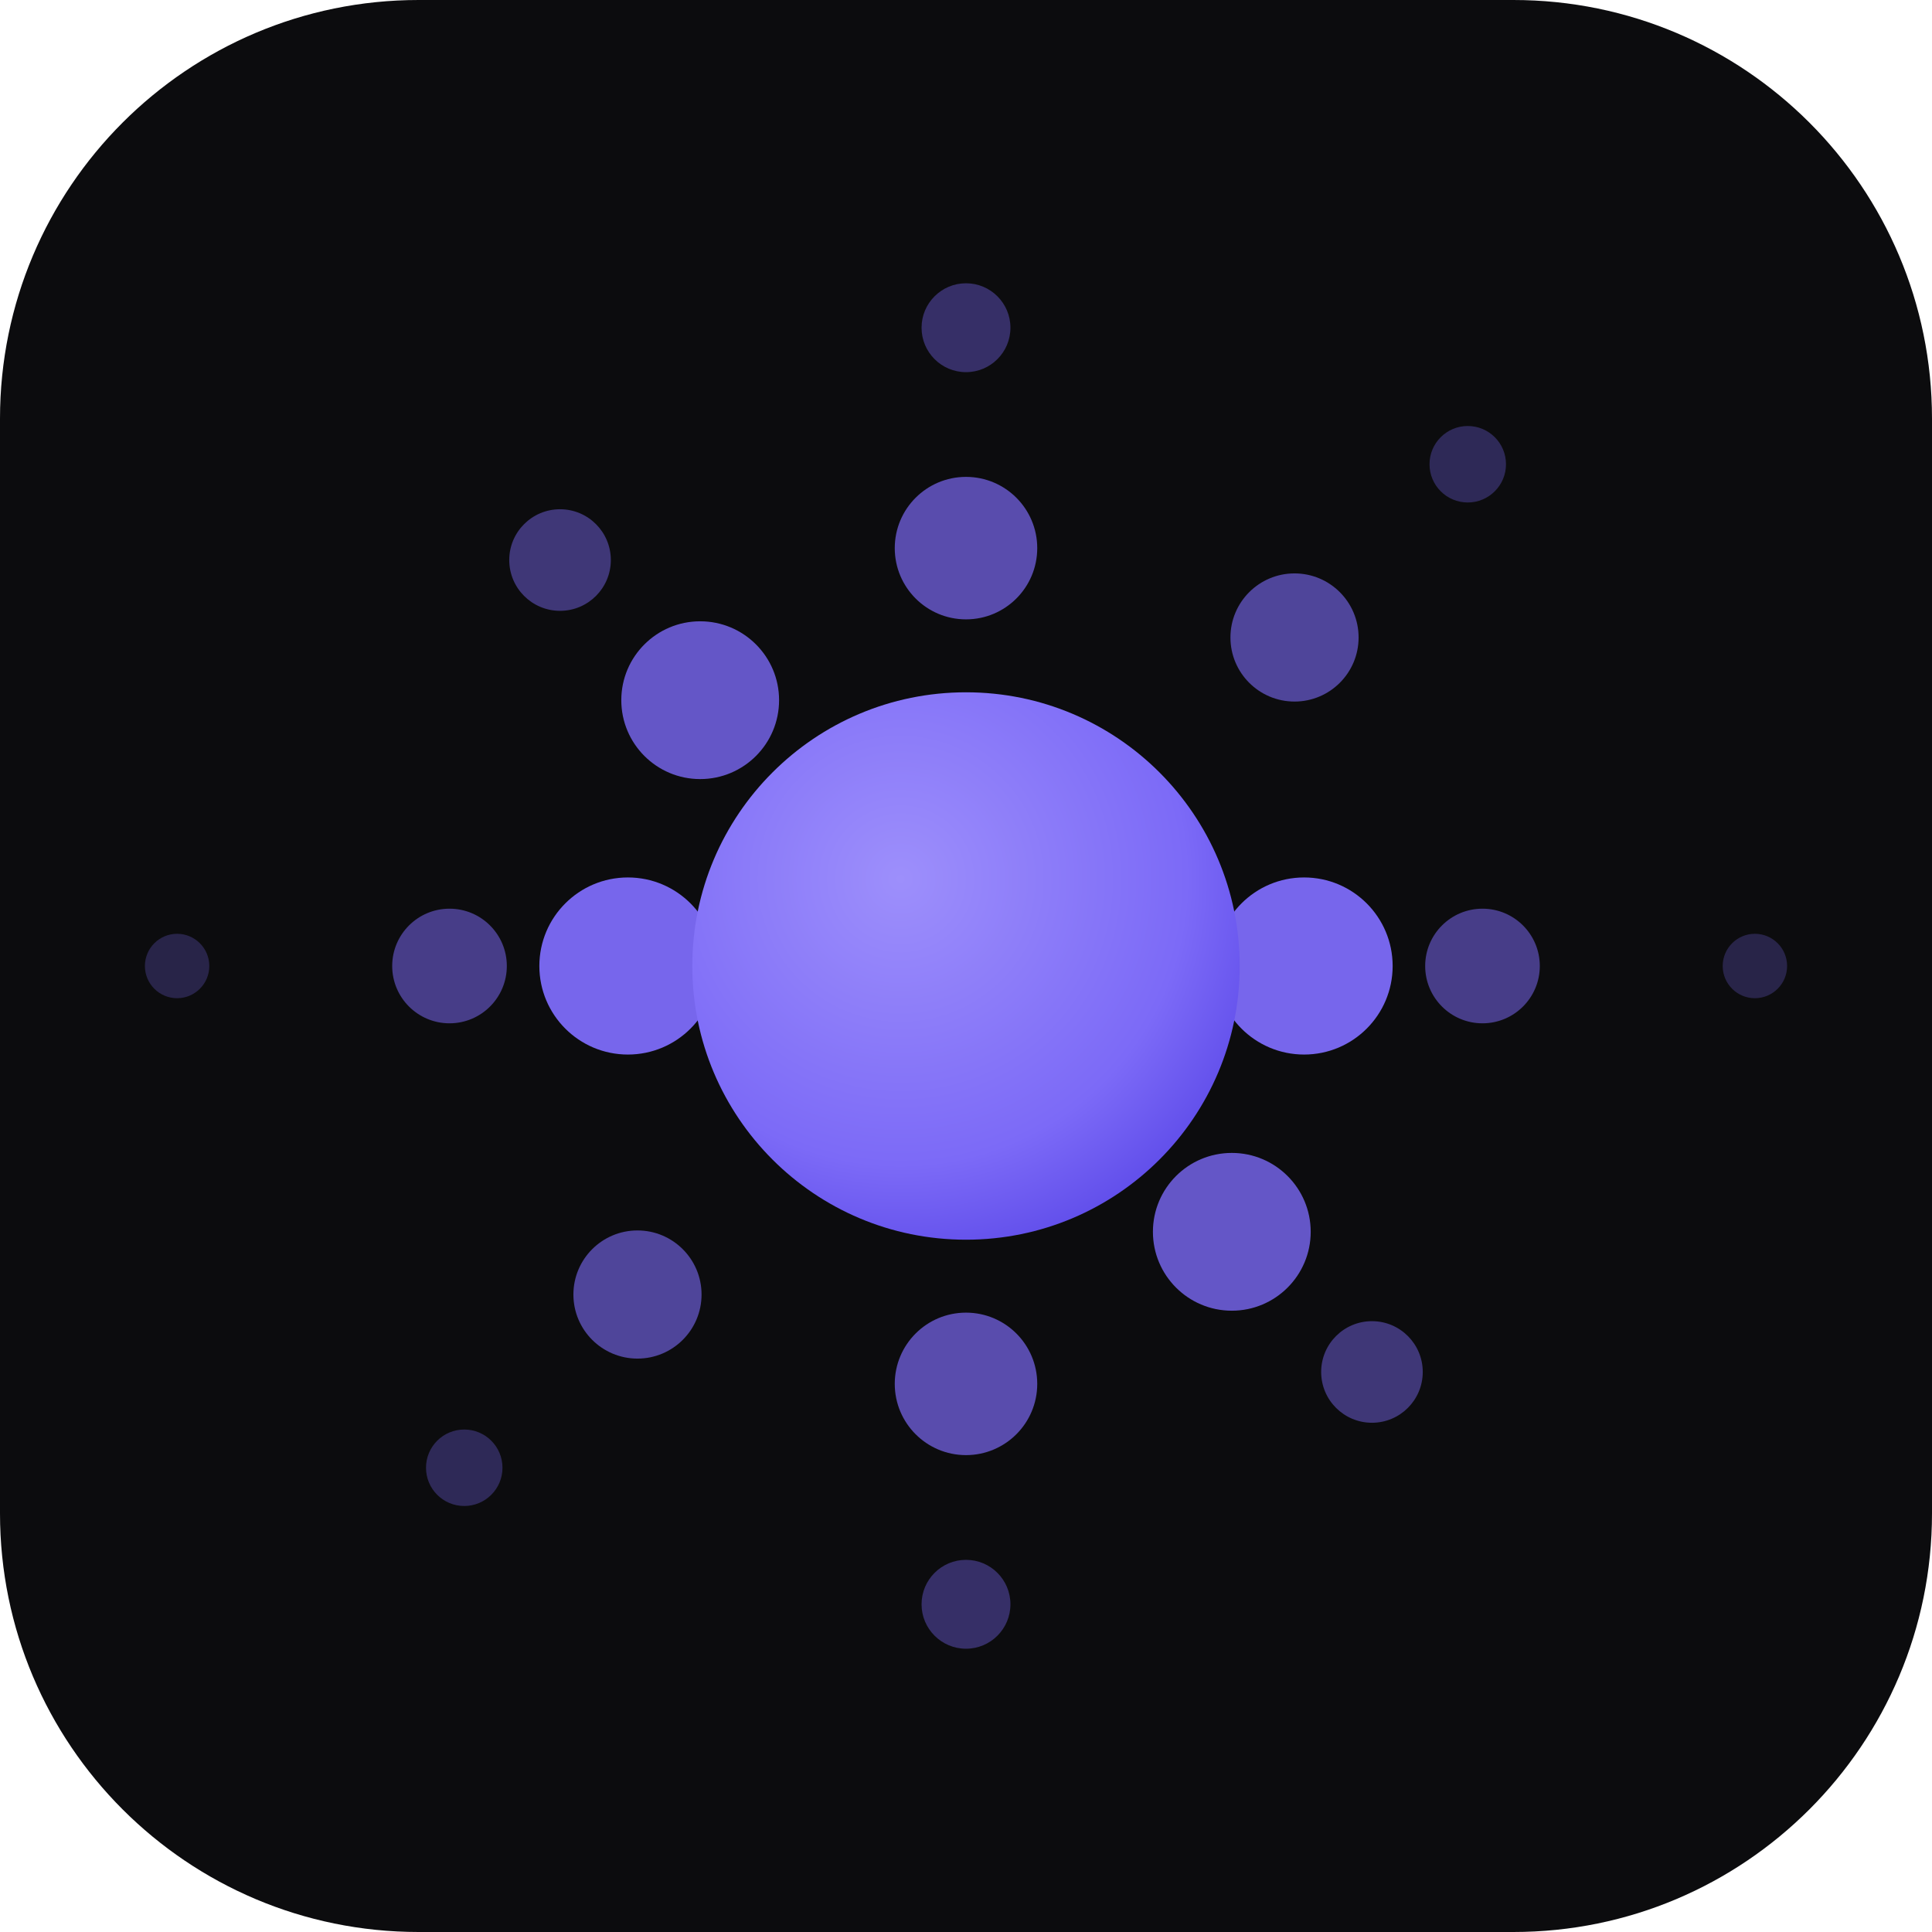
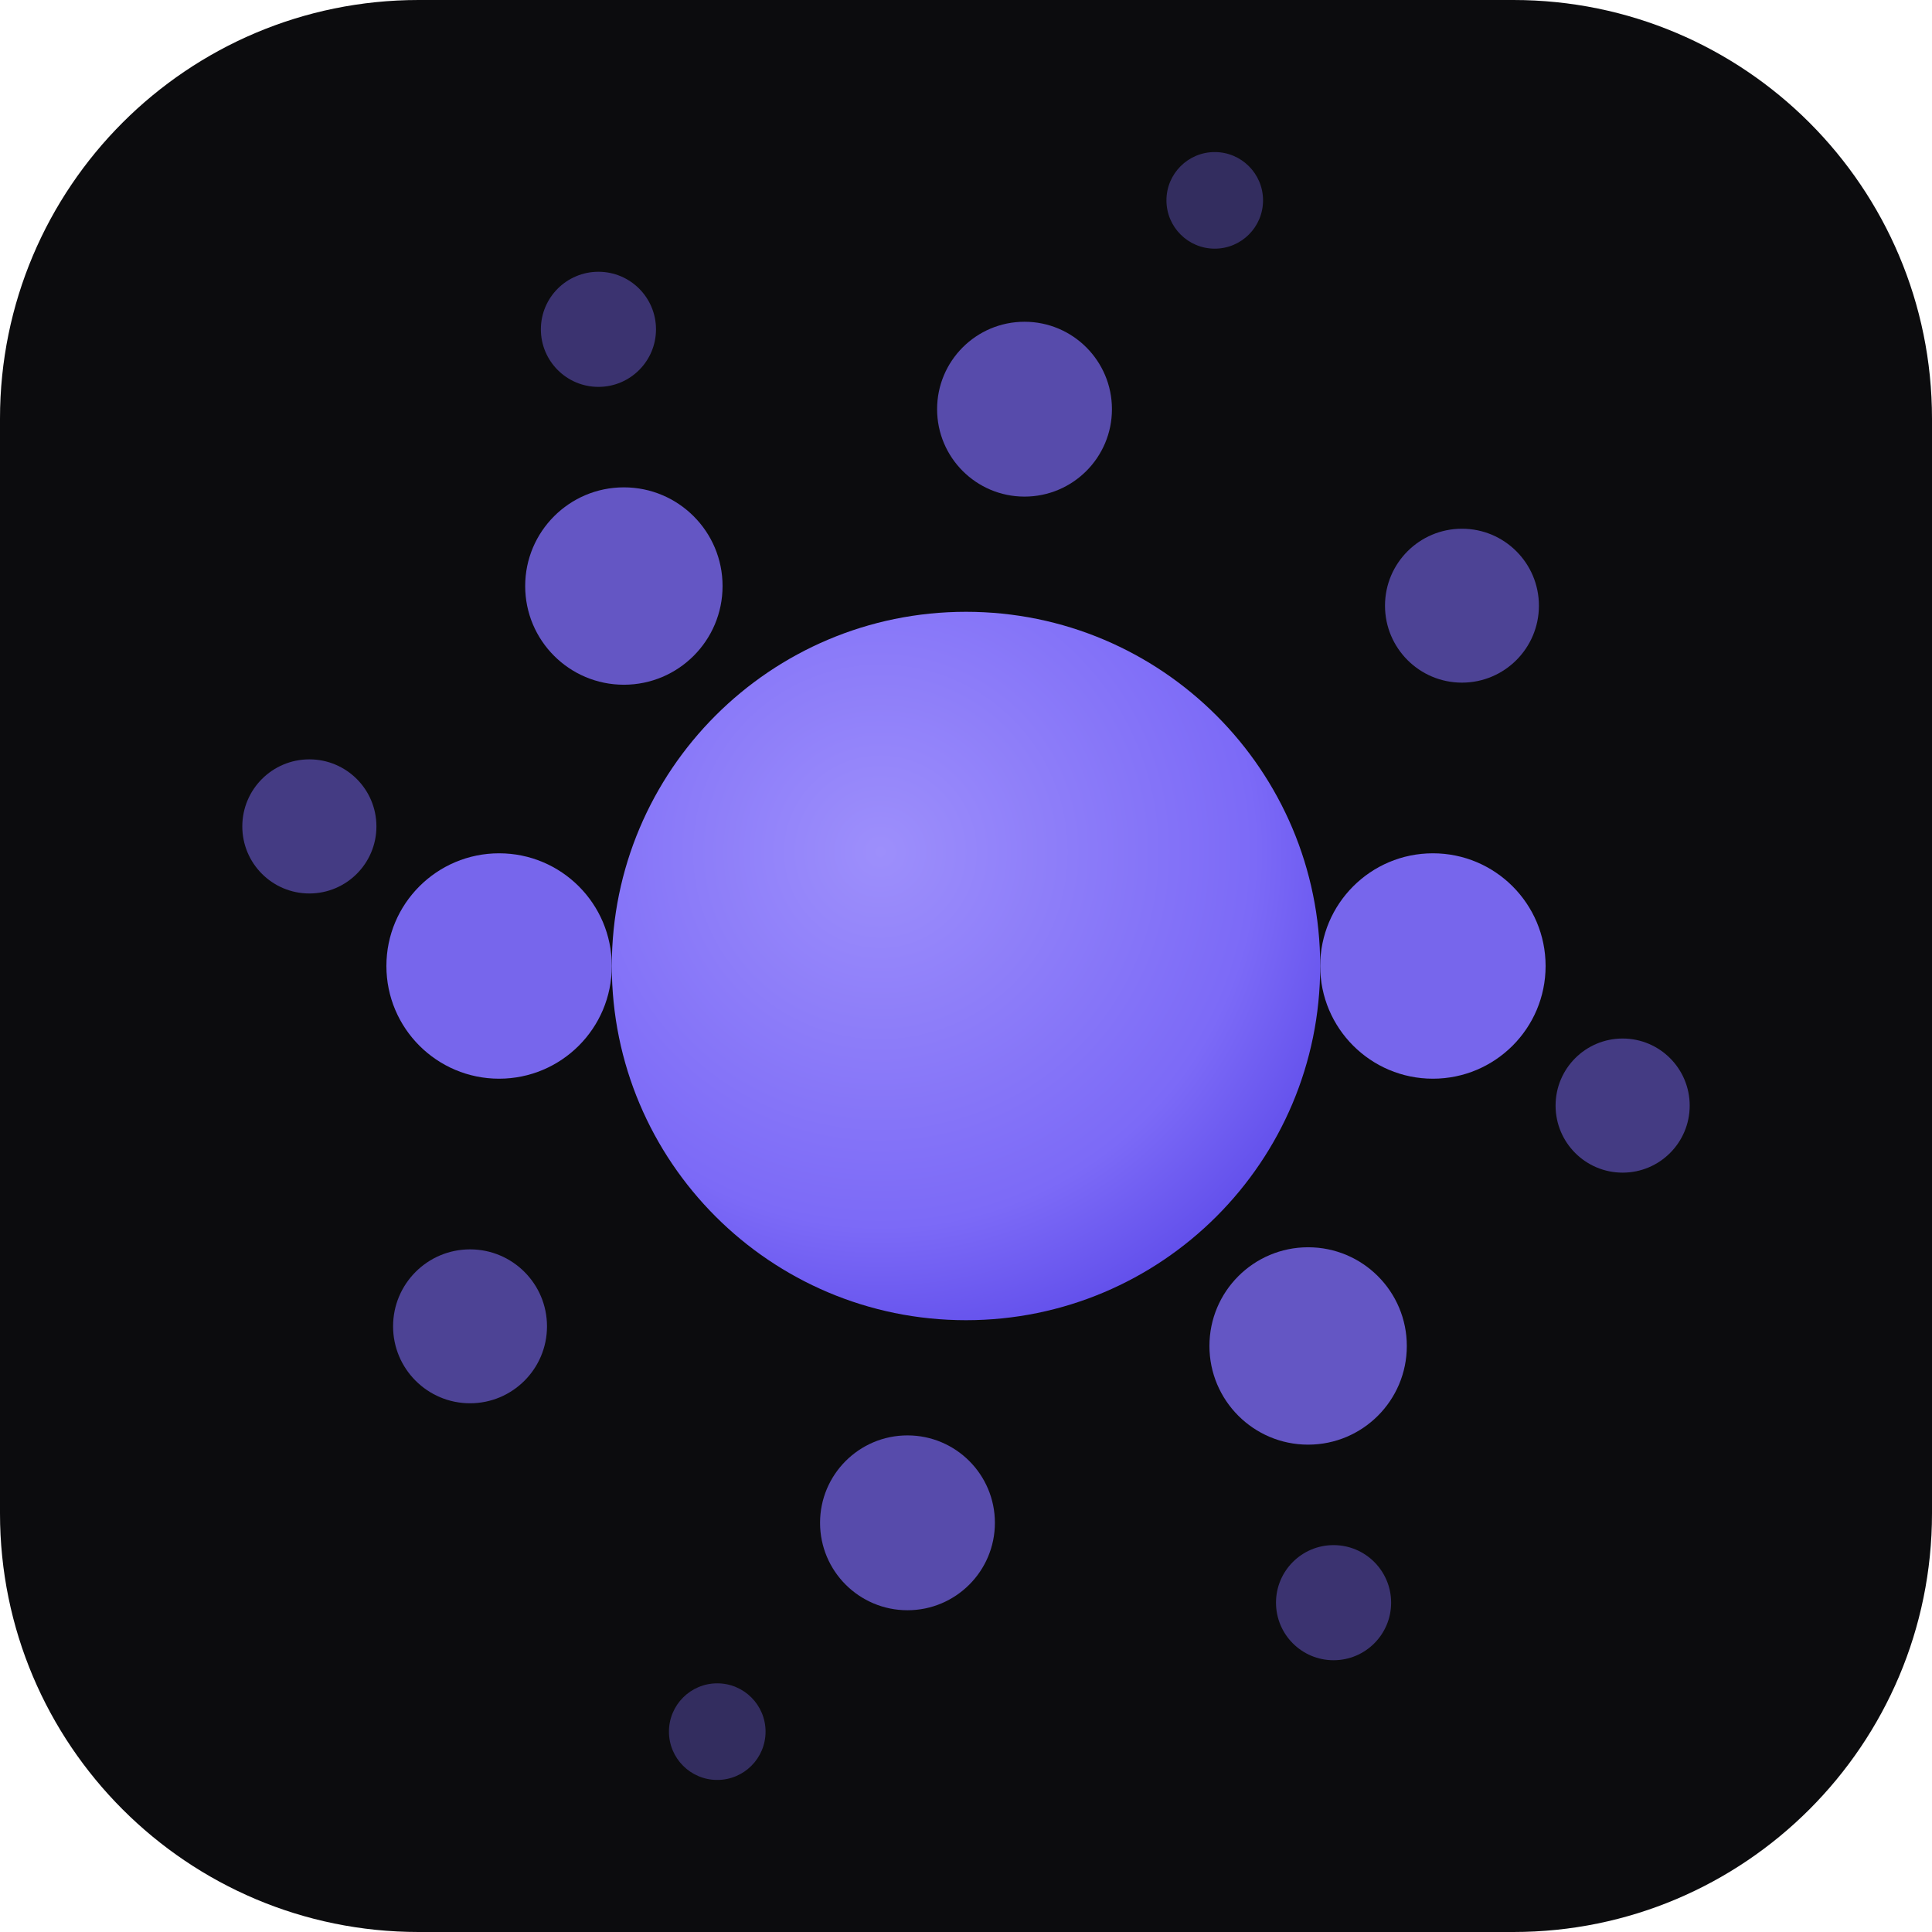
<svg xmlns="http://www.w3.org/2000/svg" viewBox="0 0 240 240" width="240" height="240">
  <defs>
    <radialGradient id="core" cx="38%" cy="34%" r="75%">
      <stop offset="0%" stop-color="#9d8ffb" />
      <stop offset="70%" stop-color="#7c6af7" />
      <stop offset="100%" stop-color="#5b48e8" />
    </radialGradient>
-     <radialGradient id="halo" cx="50%" cy="50%" r="50%">
-       <stop offset="0%" stop-color="#7c6af7" stop-opacity="0.45" />
-       <stop offset="100%" stop-color="#7c6af7" stop-opacity="0" />
-     </radialGradient>
  </defs>
  <rect width="240" height="240" rx="52" fill="#0c0c0e" />
  <g>
-     <circle cx="162.00" cy="120.00" r="11.00" fill="#7c6af7" opacity="0.95" />
-     <circle cx="153.02" cy="153.02" r="9.80" fill="#7c6af7" opacity="0.79" />
-     <circle cx="120.00" cy="171.91" r="8.85" fill="#7c6af7" opacity="0.68" />
-     <circle cx="79.19" cy="160.81" r="7.96" fill="#7c6af7" opacity="0.60" />
-     <circle cx="55.84" cy="120.00" r="7.12" fill="#7c6af7" opacity="0.52" />
-     <circle cx="69.57" cy="69.57" r="6.31" fill="#7c6af7" opacity="0.45" />
-     <circle cx="120.00" cy="40.71" r="5.52" fill="#7c6af7" opacity="0.38" />
-     <circle cx="182.33" cy="57.67" r="4.75" fill="#7c6af7" opacity="0.31" />
-     <circle cx="218.00" cy="120.00" r="4.00" fill="#7c6af7" opacity="0.25" />
-     <circle cx="78.00" cy="120.00" r="11.00" fill="#7c6af7" opacity="0.95" />
-     <circle cx="86.98" cy="86.98" r="9.80" fill="#7c6af7" opacity="0.79" />
-     <circle cx="120.00" cy="68.09" r="8.85" fill="#7c6af7" opacity="0.68" />
-     <circle cx="160.81" cy="79.19" r="7.96" fill="#7c6af7" opacity="0.60" />
-     <circle cx="184.16" cy="120.00" r="7.12" fill="#7c6af7" opacity="0.52" />
-     <circle cx="170.43" cy="170.43" r="6.31" fill="#7c6af7" opacity="0.45" />
-     <circle cx="120.00" cy="199.29" r="5.52" fill="#7c6af7" opacity="0.38" />
-     <circle cx="57.67" cy="182.33" r="4.75" fill="#7c6af7" opacity="0.31" />
-     <circle cx="22.00" cy="120.00" r="4.00" fill="#7c6af7" opacity="0.25" />
+     <circle cx="178.00" cy="120.00" r="14.00" fill="#7c6af7" opacity="0.95" />
+     <circle cx="162.50" cy="167.20" r="12.26" fill="#7c6af7" opacity="0.78" />
+     <circle cx="112.73" cy="189.17" r="10.86" fill="#7c6af7" opacity="0.67" />
+     <circle cx="58.39" cy="164.76" r="9.56" fill="#7c6af7" opacity="0.58" />
+     <circle cx="38.43" cy="102.66" r="8.33" fill="#7c6af7" opacity="0.50" />
+     <circle cx="74.34" cy="40.91" r="7.15" fill="#7c6af7" opacity="0.42" />
+     <circle cx="150.90" cy="24.89" r="6.00" fill="#7c6af7" opacity="0.35" />
+     <circle cx="62.00" cy="120.00" r="14.00" fill="#7c6af7" opacity="0.95" />
+     <circle cx="77.50" cy="72.80" r="12.26" fill="#7c6af7" opacity="0.78" />
+     <circle cx="127.27" cy="50.83" r="10.86" fill="#7c6af7" opacity="0.67" />
+     <circle cx="181.61" cy="75.24" r="9.56" fill="#7c6af7" opacity="0.58" />
+     <circle cx="201.57" cy="137.34" r="8.33" fill="#7c6af7" opacity="0.50" />
+     <circle cx="165.66" cy="199.09" r="7.15" fill="#7c6af7" opacity="0.42" />
+     <circle cx="89.10" cy="215.11" r="6.00" fill="#7c6af7" opacity="0.35" />
  </g>
-   <circle cx="120" cy="120" r="34" fill="url(#core)" />
+   <circle cx="120" cy="120" r="44" fill="url(#core)" />
</svg>
